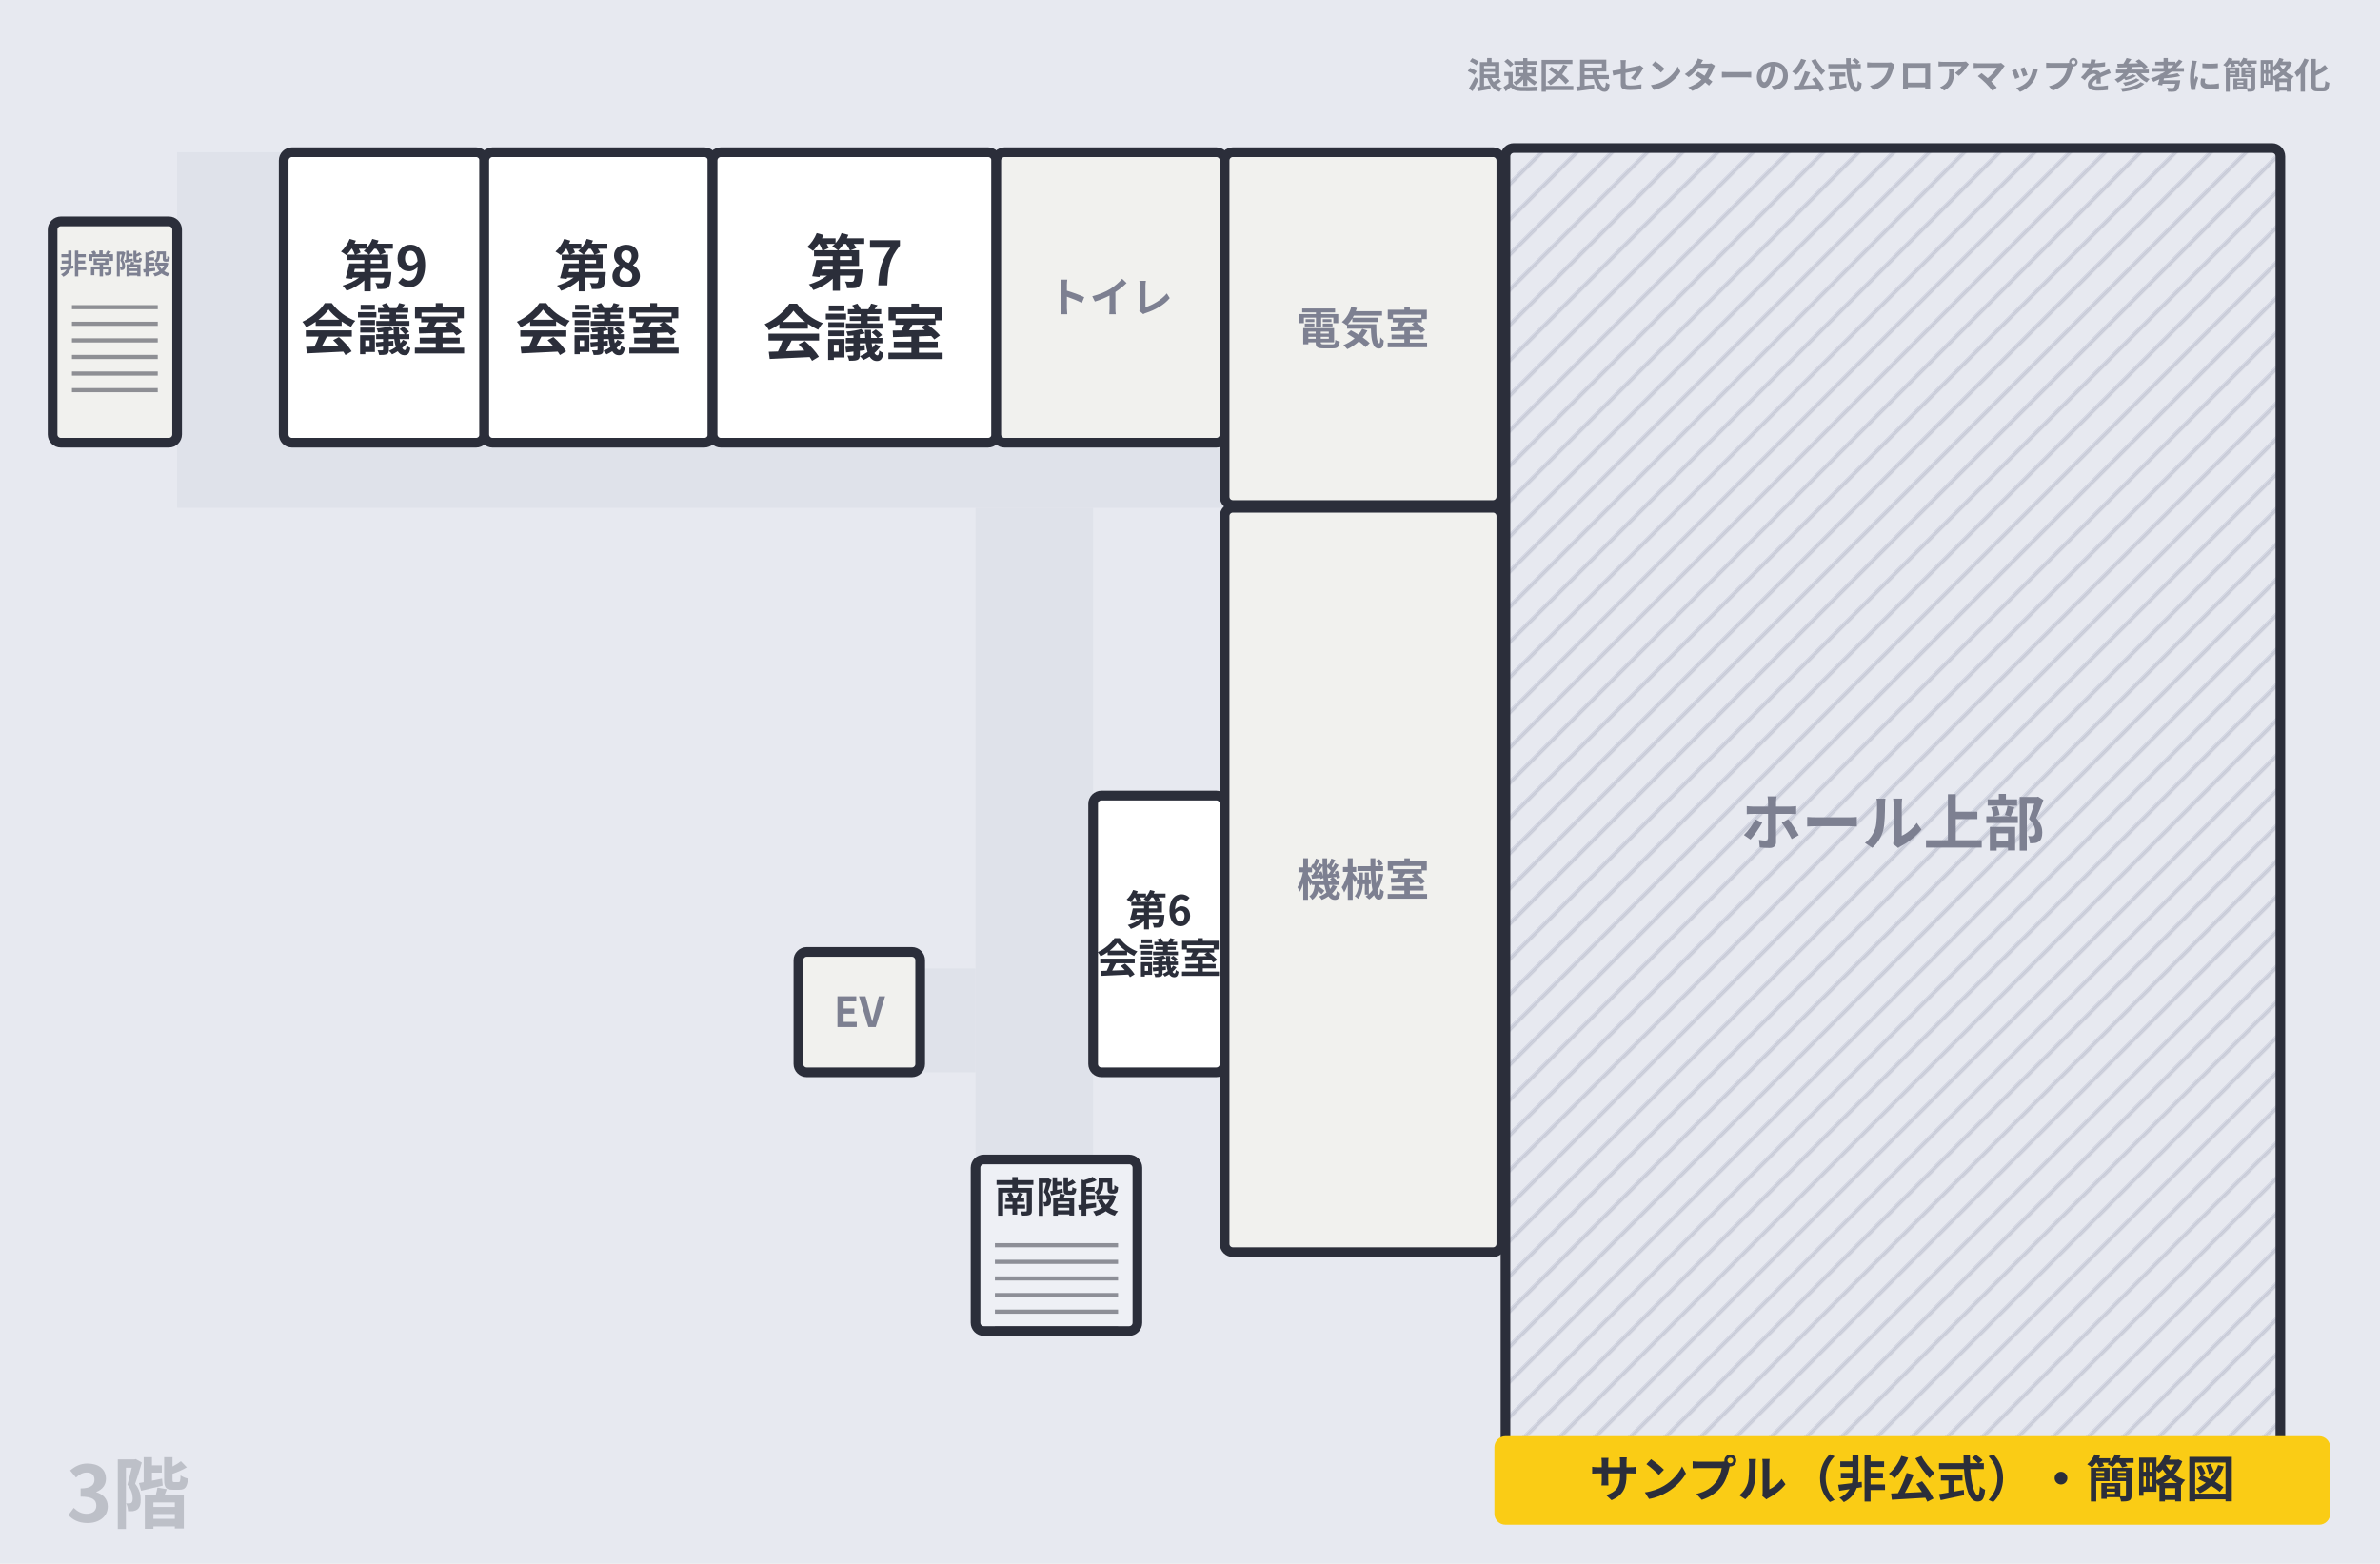
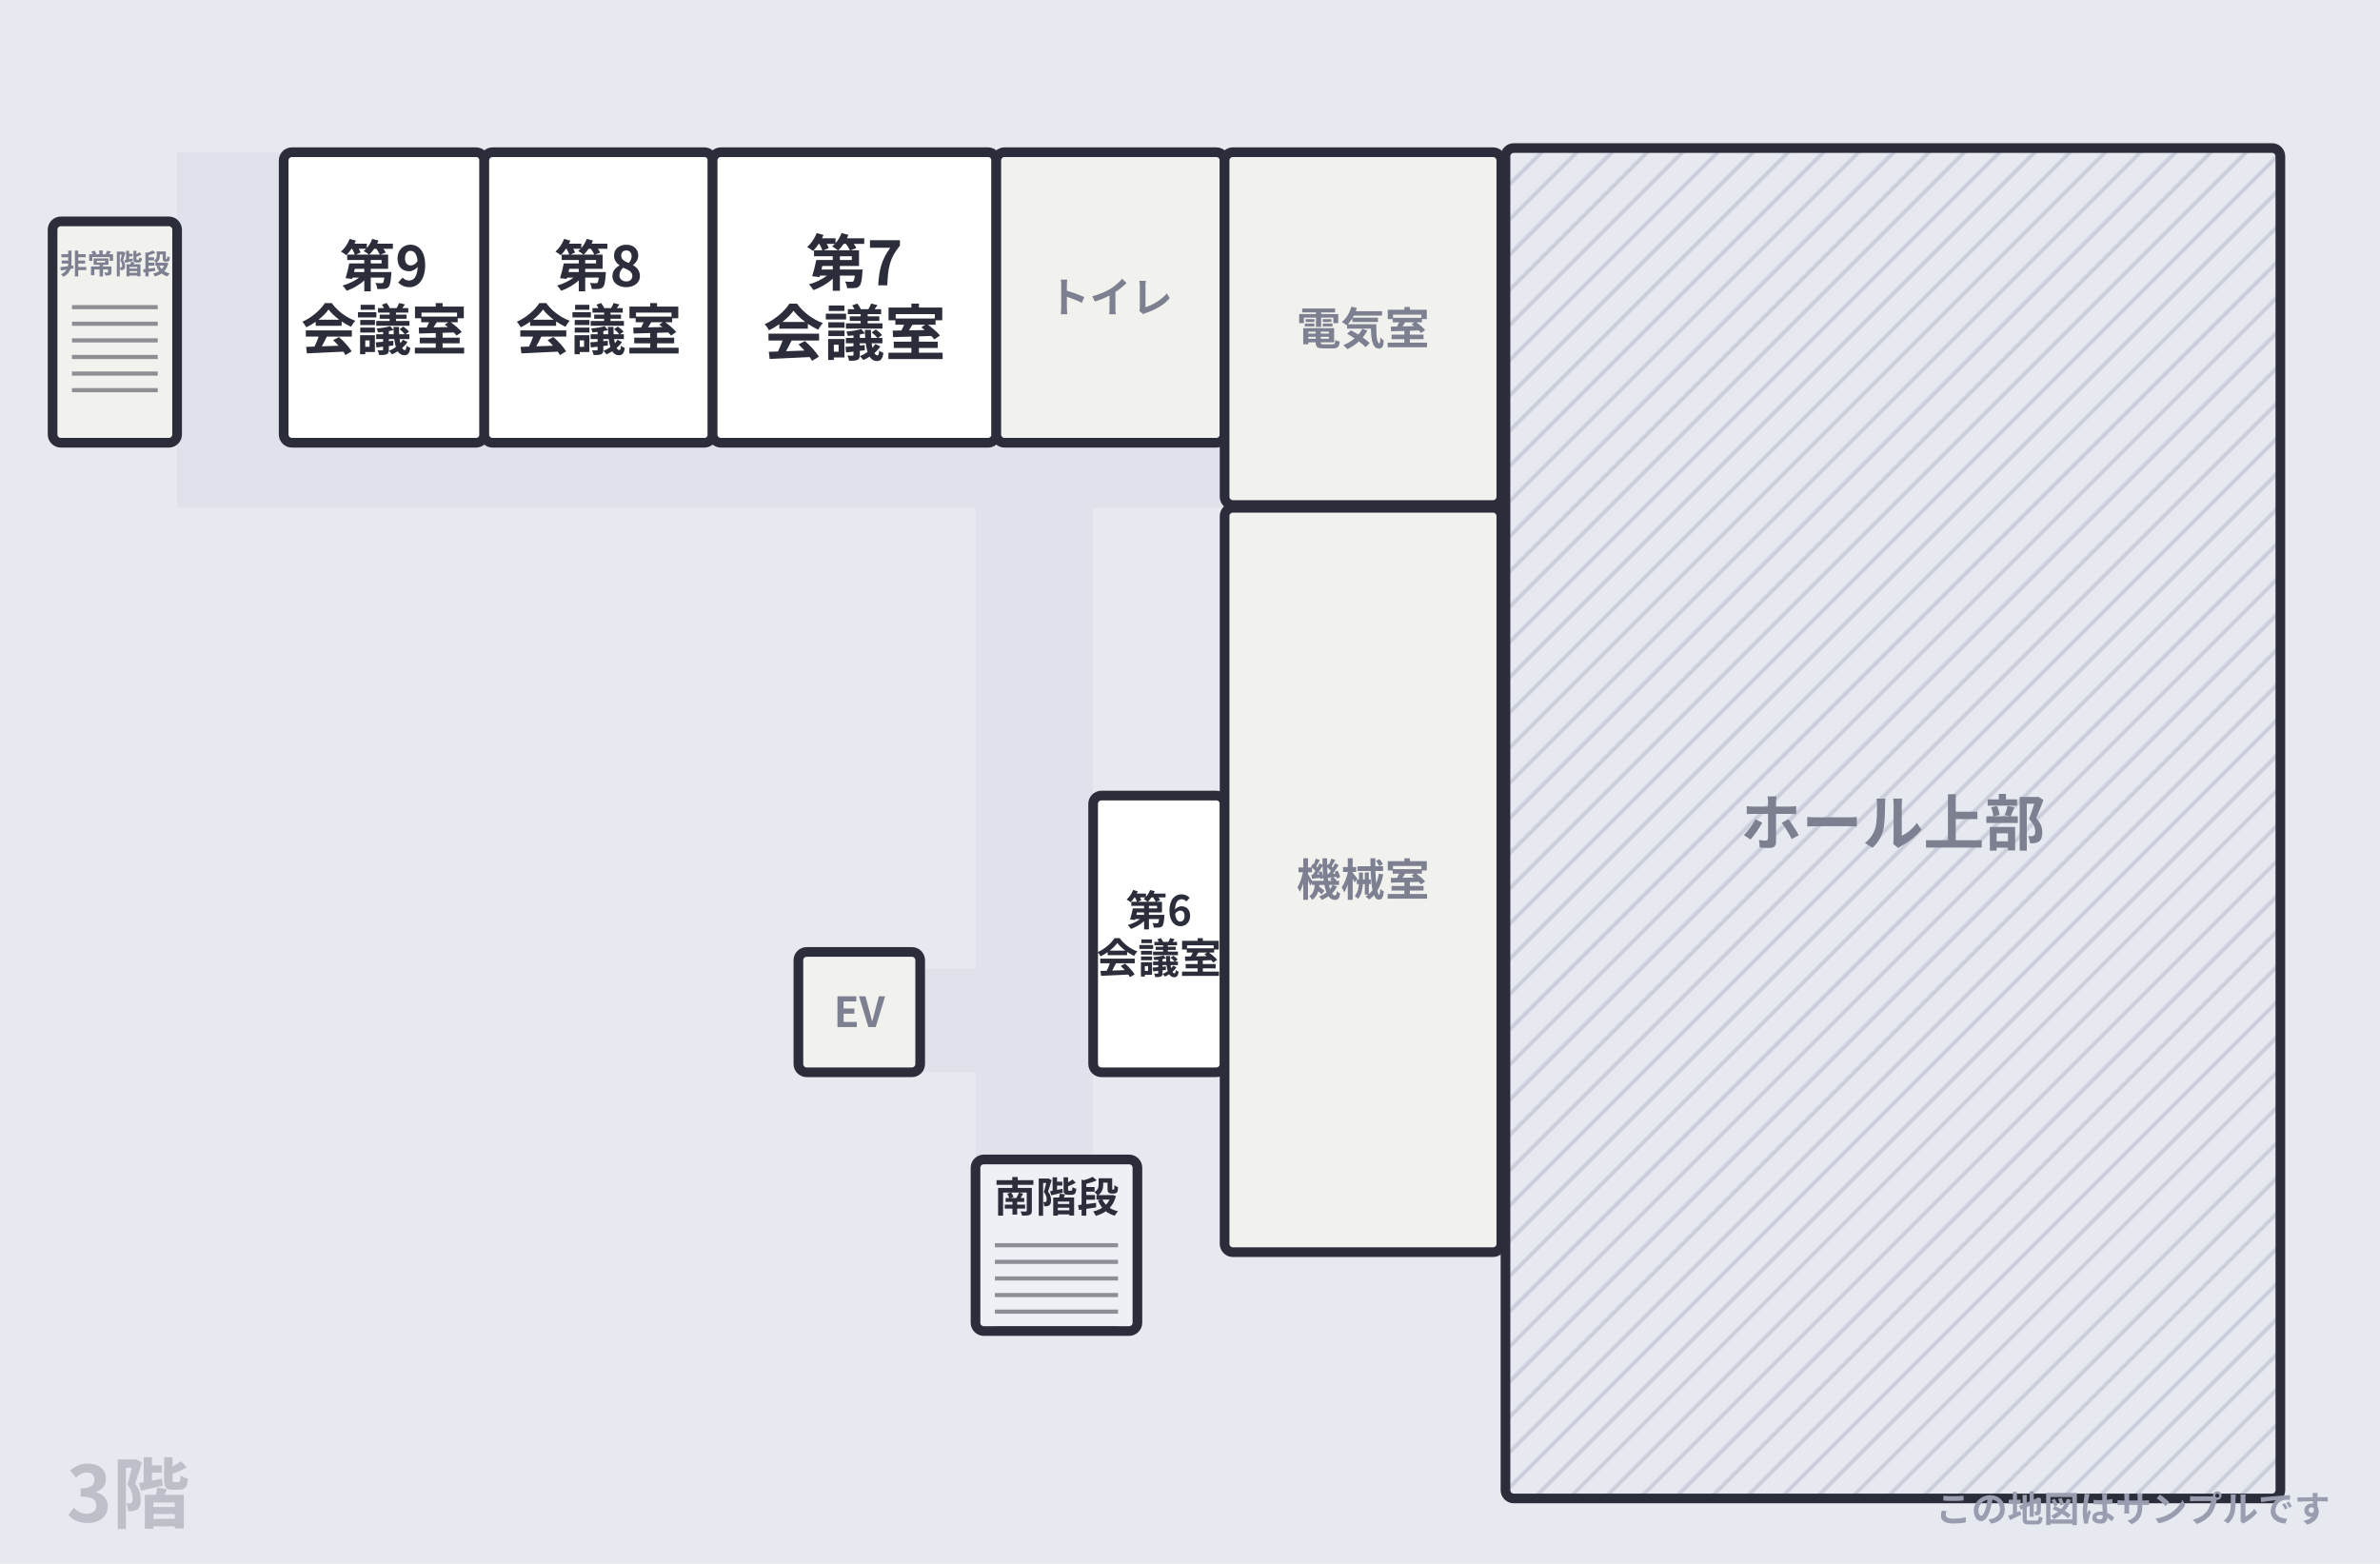
<svg xmlns="http://www.w3.org/2000/svg" viewBox="0 0 1720 1130" width="1720" height="1130">
  <rect width="1720" height="1130" fill="#e7e9f0" />
  <defs>
    <pattern id="hatch" width="18" height="18" patternUnits="userSpaceOnUse" patternTransform="rotate(45)">
      <line x1="0" y1="0" x2="0" y2="18" stroke="#c9ccd8" stroke-width="6" />
    </pattern>
  </defs>
  <rect x="128" y="320" width="757" height="47" fill="#dfe2ea" />
  <rect x="128" y="110" width="77" height="210" fill="#dfe2ea" />
  <rect x="705" y="367" width="85" height="471" fill="#dfe2ea" />
  <rect x="665" y="700" width="40" height="75" fill="#dfe2ea" />
  <rect x="38" y="160" width="90" height="160" rx="6" fill="#f1f1ee" stroke="#2b2e3a" stroke-width="7" />
  <line x1="52" y1="222" x2="114" y2="222" stroke="#2b2e3a" stroke-width="3" opacity=".5" />
  <line x1="52" y1="234" x2="114" y2="234" stroke="#2b2e3a" stroke-width="3" opacity=".5" />
  <line x1="52" y1="246" x2="114" y2="246" stroke="#2b2e3a" stroke-width="3" opacity=".5" />
  <line x1="52" y1="258" x2="114" y2="258" stroke="#2b2e3a" stroke-width="3" opacity=".5" />
  <line x1="52" y1="270" x2="114" y2="270" stroke="#2b2e3a" stroke-width="3" opacity=".5" />
  <line x1="52" y1="282" x2="114" y2="282" stroke="#2b2e3a" stroke-width="3" opacity=".5" />
  <text x="83.0" y="198" text-anchor="middle" font-family="'Hiragino Sans','Noto Sans JP','Noto Sans CJK JP','IPAGothic',sans-serif" font-size="20" font-weight="700" fill="#7d8091">非常階段</text>
  <rect x="205" y="110" width="145" height="210" rx="6" fill="#ffffff" stroke="#2b2e3a" stroke-width="7" />
  <text x="277.5" y="207.0" text-anchor="middle" font-family="'Hiragino Sans','Noto Sans JP','Noto Sans CJK JP','IPAGothic',sans-serif" font-size="40" font-weight="700" fill="#2b2e3a">第9</text>
  <text x="277.5" y="253.0" text-anchor="middle" font-family="'Hiragino Sans','Noto Sans JP','Noto Sans CJK JP','IPAGothic',sans-serif" font-size="40" font-weight="700" fill="#2b2e3a">会議室</text>
  <rect x="350" y="110" width="165" height="210" rx="6" fill="#ffffff" stroke="#2b2e3a" stroke-width="7" />
  <text x="432.5" y="207.0" text-anchor="middle" font-family="'Hiragino Sans','Noto Sans JP','Noto Sans CJK JP','IPAGothic',sans-serif" font-size="40" font-weight="700" fill="#2b2e3a">第8</text>
  <text x="432.5" y="253.0" text-anchor="middle" font-family="'Hiragino Sans','Noto Sans JP','Noto Sans CJK JP','IPAGothic',sans-serif" font-size="40" font-weight="700" fill="#2b2e3a">会議室</text>
  <rect x="515" y="110" width="205" height="210" rx="6" fill="#ffffff" stroke="#2b2e3a" stroke-width="7" />
  <text x="617.5" y="206.2" text-anchor="middle" font-family="'Hiragino Sans','Noto Sans JP','Noto Sans CJK JP','IPAGothic',sans-serif" font-size="44" font-weight="700" fill="#2b2e3a">第7</text>
  <text x="617.5" y="256.8" text-anchor="middle" font-family="'Hiragino Sans','Noto Sans JP','Noto Sans CJK JP','IPAGothic',sans-serif" font-size="44" font-weight="700" fill="#2b2e3a">会議室</text>
  <rect x="720" y="110" width="165" height="210" rx="6" fill="#f1f1ee" stroke="#2b2e3a" stroke-width="7" />
  <text x="802.5" y="225.8" text-anchor="middle" font-family="'Hiragino Sans','Noto Sans JP','Noto Sans CJK JP','IPAGothic',sans-serif" font-size="30" font-weight="700" fill="#7d8091">トイレ</text>
  <rect x="885" y="110" width="200" height="255" rx="6" fill="#f1f1ee" stroke="#2b2e3a" stroke-width="7" />
  <text x="985.0" y="249.02" text-anchor="middle" font-family="'Hiragino Sans','Noto Sans JP','Noto Sans CJK JP','IPAGothic',sans-serif" font-size="32" font-weight="700" fill="#7d8091">電気室</text>
  <rect x="790" y="575" width="95" height="200" rx="6" fill="#ffffff" stroke="#2b2e3a" stroke-width="7" />
  <text x="837.5" y="669.0" text-anchor="middle" font-family="'Hiragino Sans','Noto Sans JP','Noto Sans CJK JP','IPAGothic',sans-serif" font-size="30" font-weight="700" fill="#2b2e3a">第6</text>
  <text x="837.5" y="703.5" text-anchor="middle" font-family="'Hiragino Sans','Noto Sans JP','Noto Sans CJK JP','IPAGothic',sans-serif" font-size="30" font-weight="700" fill="#2b2e3a">会議室</text>
  <rect x="885" y="367" width="200" height="538" rx="6" fill="#f1f1ee" stroke="#2b2e3a" stroke-width="7" />
  <text x="985.0" y="647.52" text-anchor="middle" font-family="'Hiragino Sans','Noto Sans JP','Noto Sans CJK JP','IPAGothic',sans-serif" font-size="32" font-weight="700" fill="#7d8091">機械室</text>
  <rect x="1088" y="107" width="560" height="976" rx="6" fill="url(#hatch)" stroke="#2b2e3a" stroke-width="7" />
  <text x="1368.0" y="610.84" text-anchor="middle" font-family="'Hiragino Sans','Noto Sans JP','Noto Sans CJK JP','IPAGothic',sans-serif" font-size="44" font-weight="700" fill="#7d8091">ホール上部</text>
  <rect x="577" y="688" width="88" height="87" rx="6" fill="#f1f1ee" stroke="#2b2e3a" stroke-width="7" />
  <text x="621.0" y="742.3" text-anchor="middle" font-family="'Hiragino Sans','Noto Sans JP','Noto Sans CJK JP','IPAGothic',sans-serif" font-size="30" font-weight="700" fill="#7d8091">EV</text>
  <rect x="705" y="838" width="117" height="124" rx="6" fill="#eef0f5" stroke="#2b2e3a" stroke-width="7" />
  <line x1="719" y1="900" x2="808" y2="900" stroke="#2b2e3a" stroke-width="3" opacity=".5" />
  <line x1="719" y1="912" x2="808" y2="912" stroke="#2b2e3a" stroke-width="3" opacity=".5" />
  <line x1="719" y1="924" x2="808" y2="924" stroke="#2b2e3a" stroke-width="3" opacity=".5" />
  <line x1="719" y1="936" x2="808" y2="936" stroke="#2b2e3a" stroke-width="3" opacity=".5" />
  <line x1="719" y1="948" x2="808" y2="948" stroke="#2b2e3a" stroke-width="3" opacity=".5" />
  <line x1="719" y1="960" x2="808" y2="960" stroke="#2b2e3a" stroke-width="3" opacity=".5" />
  <text x="763.5" y="876" text-anchor="middle" font-family="'Hiragino Sans','Noto Sans JP','Noto Sans CJK JP','IPAGothic',sans-serif" font-size="30" font-weight="700" fill="#2b2e3a">南階段</text>
  <text x="48" y="1100" text-anchor="start" font-family="'Hiragino Sans','Noto Sans JP','Noto Sans CJK JP','IPAGothic',sans-serif" font-size="56" font-weight="900" fill="#2b2e3a" opacity=".22">3階</text>
-   <rect x="1080" y="1038" width="604" height="64" rx="8" fill="#facc15" />
-   <text x="1382" y="1082" text-anchor="middle" font-family="'Hiragino Sans','Noto Sans JP','Noto Sans CJK JP','IPAGothic',sans-serif" font-size="36" font-weight="900" fill="#2b2e3a">サンプル（非公式）・簡略図</text>
-   <text x="1684" y="64" text-anchor="end" font-family="'Hiragino Sans','Noto Sans JP','Noto Sans CJK JP','IPAGothic',sans-serif" font-size="26" font-weight="700" fill="#8a8d99">浪速区民センターの公式フロアマップを参考に簡略化</text>
+   <text x="1684" y="1100" text-anchor="end" font-family="'Hiragino Sans','Noto Sans JP','Noto Sans CJK JP','IPAGothic',sans-serif" font-size="26" font-weight="700" fill="#9a9db0">この地図はサンプルです</text>
</svg>
